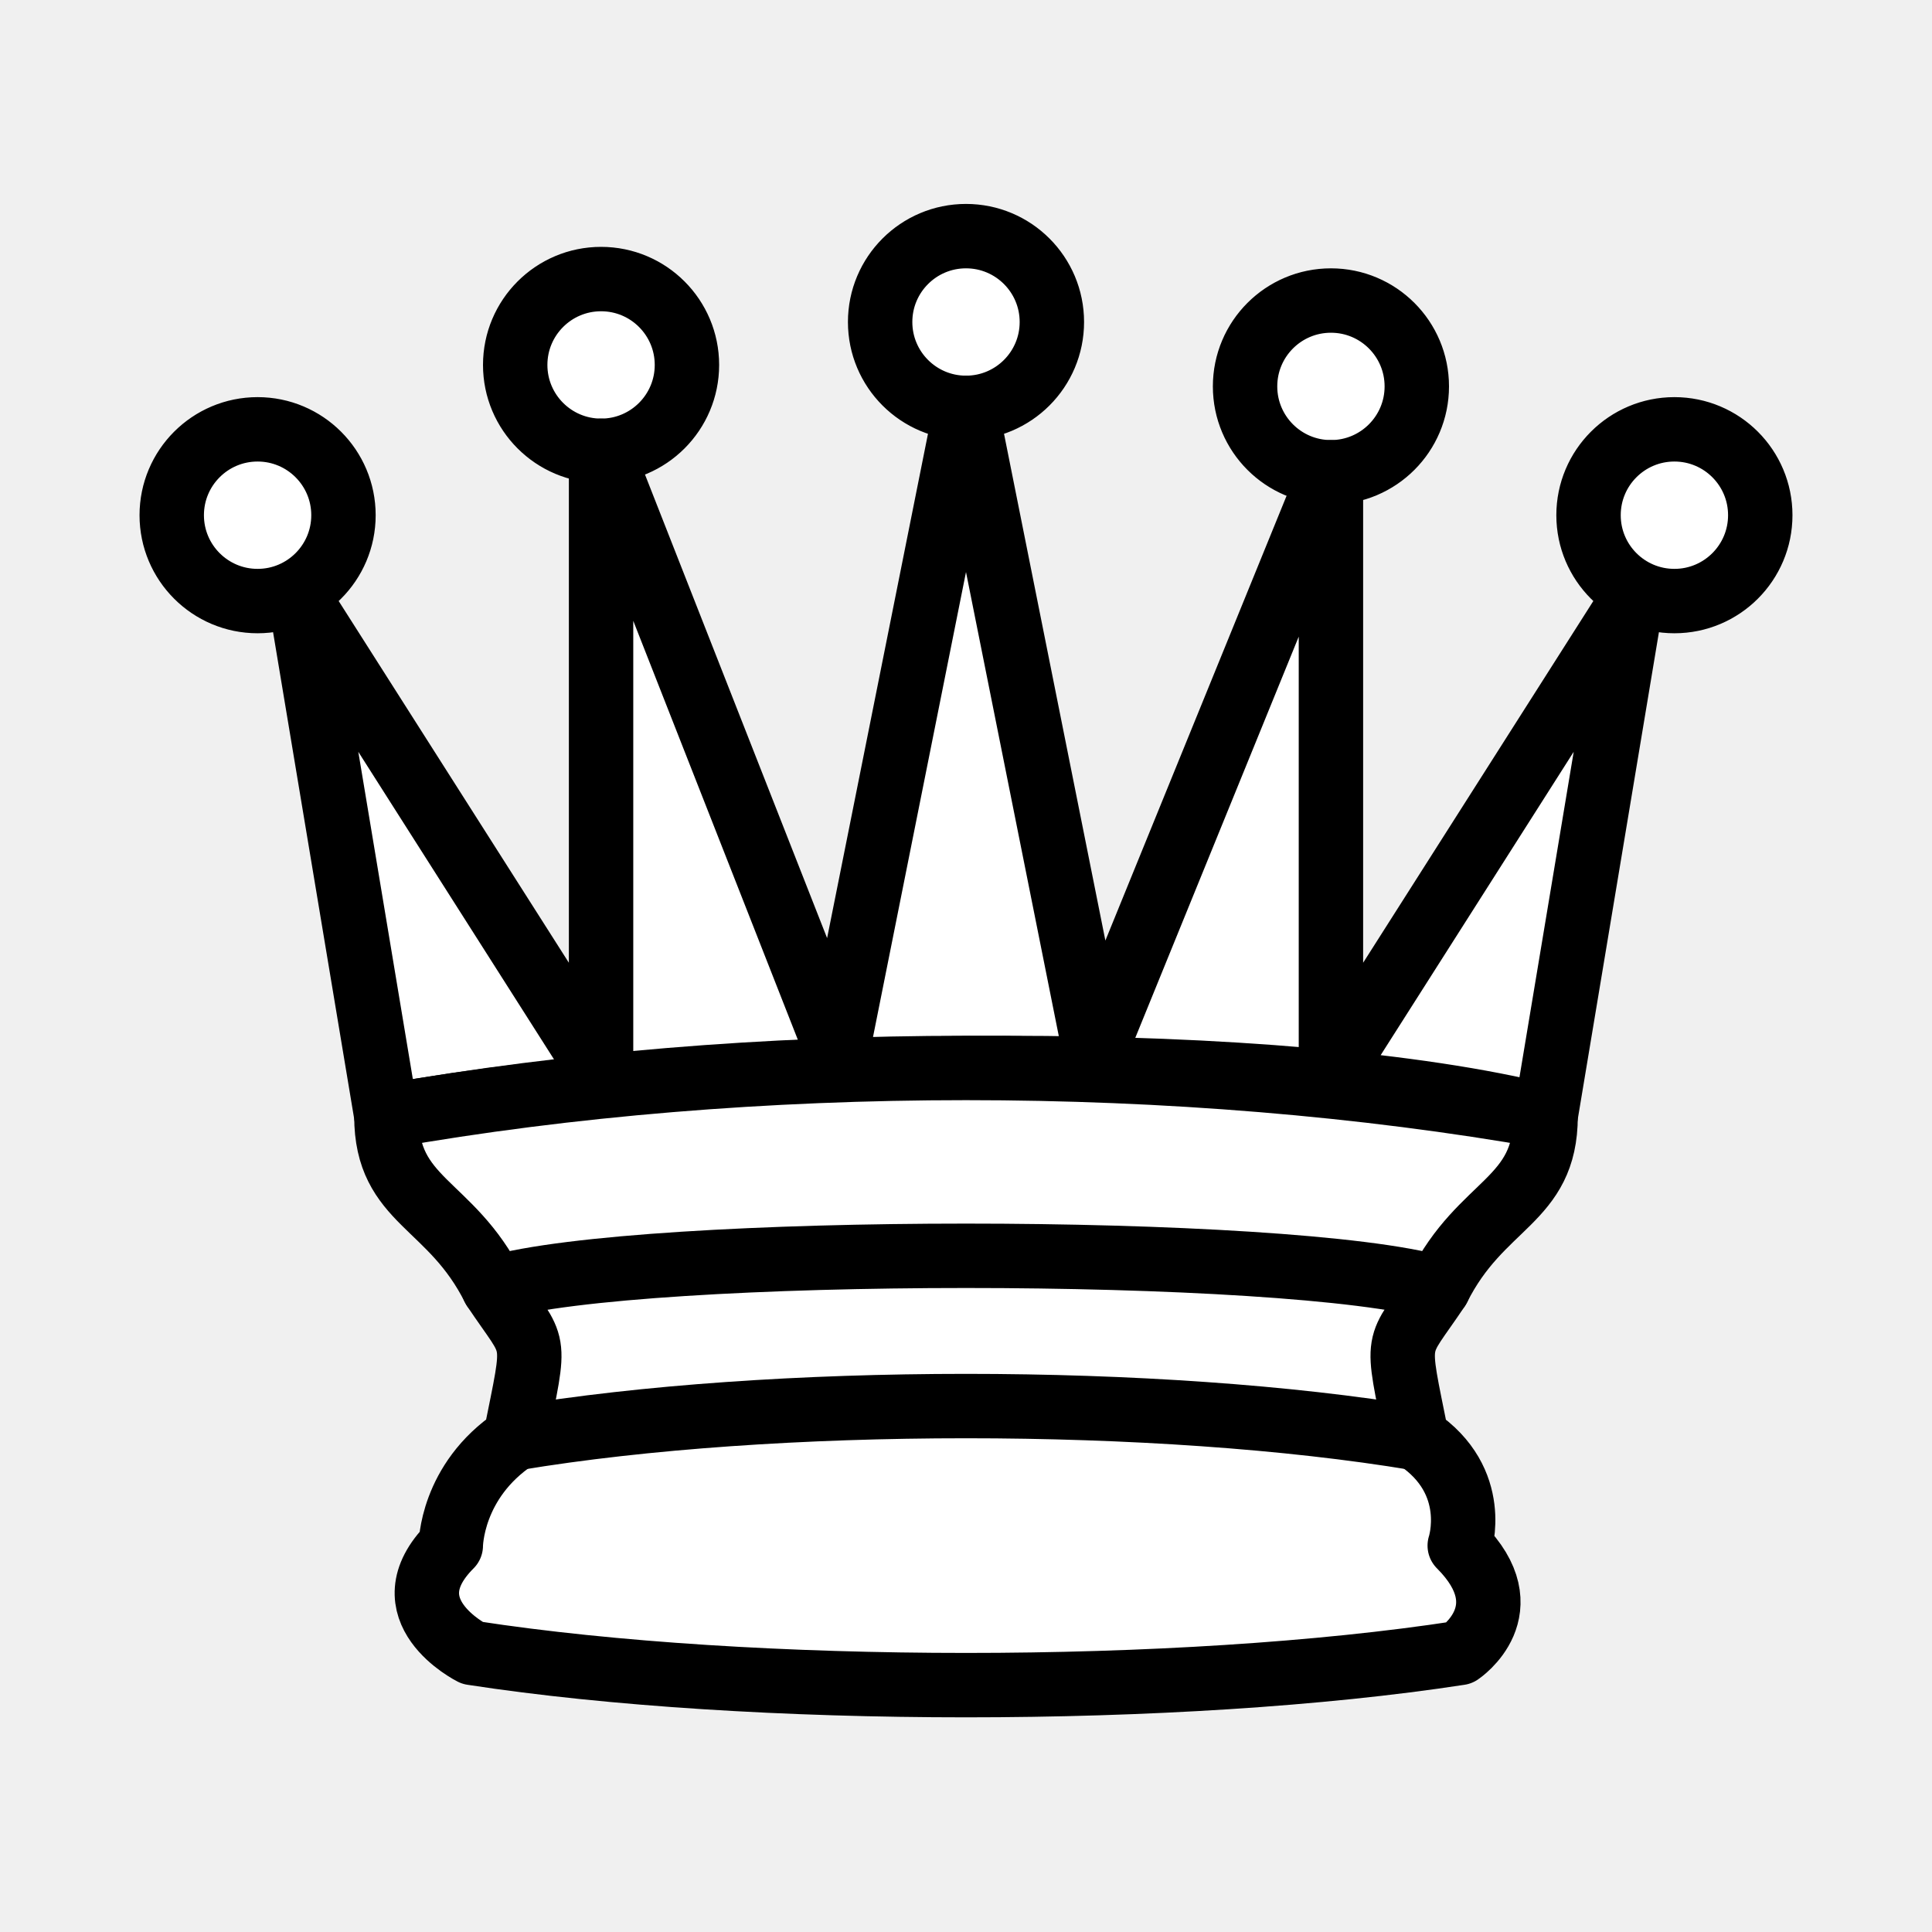
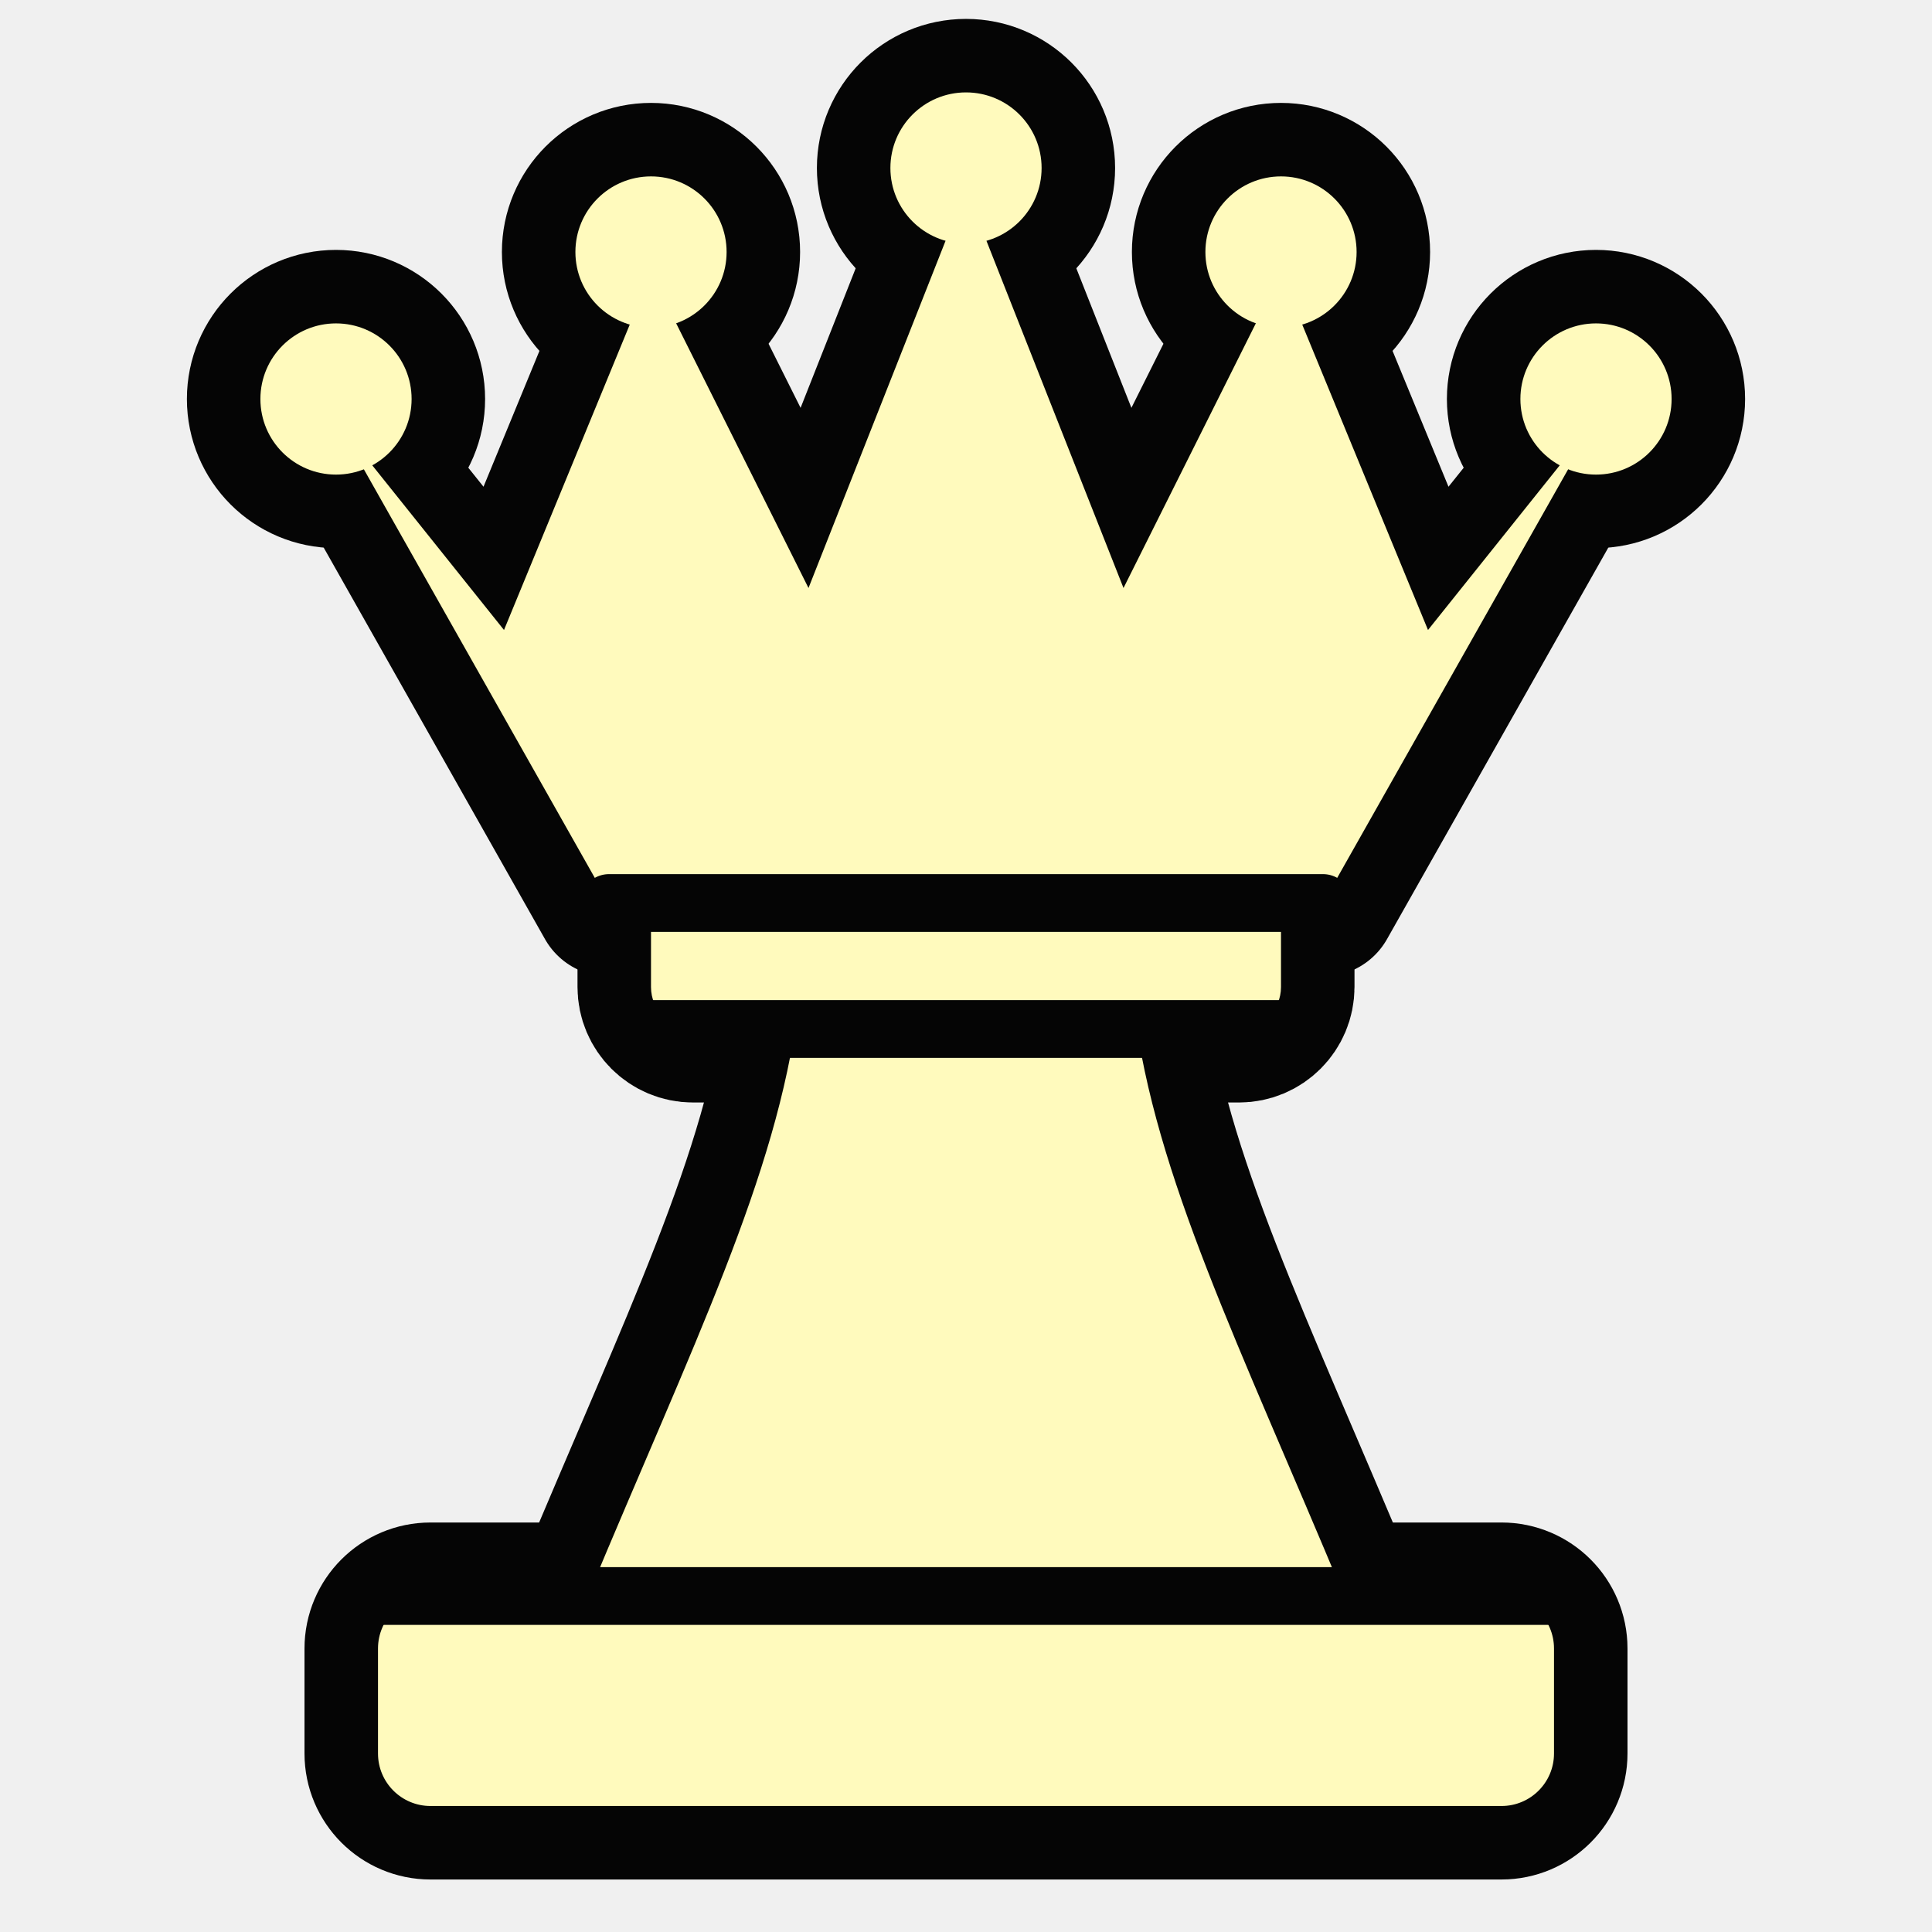
- <svg xmlns="http://www.w3.org/2000/svg" style="color-scheme:light only" width="45" height="45" viewBox="0 0 45 45">
-   <g fill="#fff" fill-rule="evenodd" stroke="#000" stroke-linecap="round" stroke-linejoin="round" stroke-width="1.5">
-     <path d="M8 12a2 2 0 1 1-4 0 2 2 0 1 1 4 0m16.5-4.5a2 2 0 1 1-4 0 2 2 0 1 1 4 0M41 12a2 2 0 1 1-4 0 2 2 0 1 1 4 0M16 8.5a2 2 0 1 1-4 0 2 2 0 1 1 4 0M33 9a2 2 0 1 1-4 0 2 2 0 1 1 4 0" />
-     <path stroke-linecap="butt" d="M9 26c8.5-1.5 21-1.5 27 0l2-12-7 11V11l-5.5 13.5-3-15-3 15-5.5-14V25L7 14z" />
-     <path stroke-linecap="butt" d="M9 26c0 2 1.5 2 2.5 4 1 1.5 1 1 .5 3.5-1.5 1-1.5 2.5-1.5 2.5-1.5 1.5.5 2.5.5 2.5 6.5 1 16.5 1 23 0 0 0 1.5-1 0-2.5 0 0 .5-1.5-1-2.5-.5-2.5-.5-2 .5-3.5 1-2 2.5-2 2.5-4-8.5-1.5-18.5-1.5-27 0z" />
-     <path fill="none" d="M11.5 30c3.5-1 18.5-1 22 0M12 33.5c6-1 15-1 21 0" />
+ <svg xmlns="http://www.w3.org/2000/svg" viewBox="4 2 92 92">
+   <g fill="#050505" stroke="#050505" stroke-width="7.0" stroke-linejoin="round">
+     <rect x="22" y="78" width="56" height="10" rx="2.5" />
+     <path d="M32 78 C37 66 41 58 42 50 H58 C59 58 63 66 68 78 Z" />
+     <rect x="35" y="44" width="30" height="7" rx="2" />
+     <path d="M33 45 L20 22 L28 32 L35 15 L42.5 30 L50 11 L57.5 30 L65 15 L72 32 L80 22 L67 45 Z" />
+     <circle cx="20" cy="21" r="3.6" />
+     <circle cx="35" cy="14" r="3.6" />
+     <circle cx="50" cy="10" r="3.6" />
+     <circle cx="65" cy="14" r="3.6" />
+     <circle cx="80" cy="21" r="3.6" />
+   </g>
+   <g fill="#fffabd">
+     <rect x="22" y="78" width="56" height="10" rx="2.5" />
+     <path d="M32 78 C37 66 41 58 42 50 H58 C59 58 63 66 68 78 Z" />
+     <rect x="35" y="44" width="30" height="7" rx="2" />
+     <path d="M33 45 L20 22 L28 32 L35 15 L42.5 30 L50 11 L57.5 30 L65 15 L72 32 L80 22 L67 45 Z" />
+     <circle cx="20" cy="21" r="3.6" />
+     <circle cx="35" cy="14" r="3.6" />
+     <circle cx="50" cy="10" r="3.6" />
+     <circle cx="65" cy="14" r="3.6" />
+     <circle cx="80" cy="21" r="3.6" />
+   </g>
+   <g fill="none" stroke="#050505" stroke-width="2.75" stroke-linecap="round">
+     <path d="M22 78 H78" />
+     <path d="M35 51 H65" />
+     <path d="M33 45 H67" />
  </g>
</svg>
